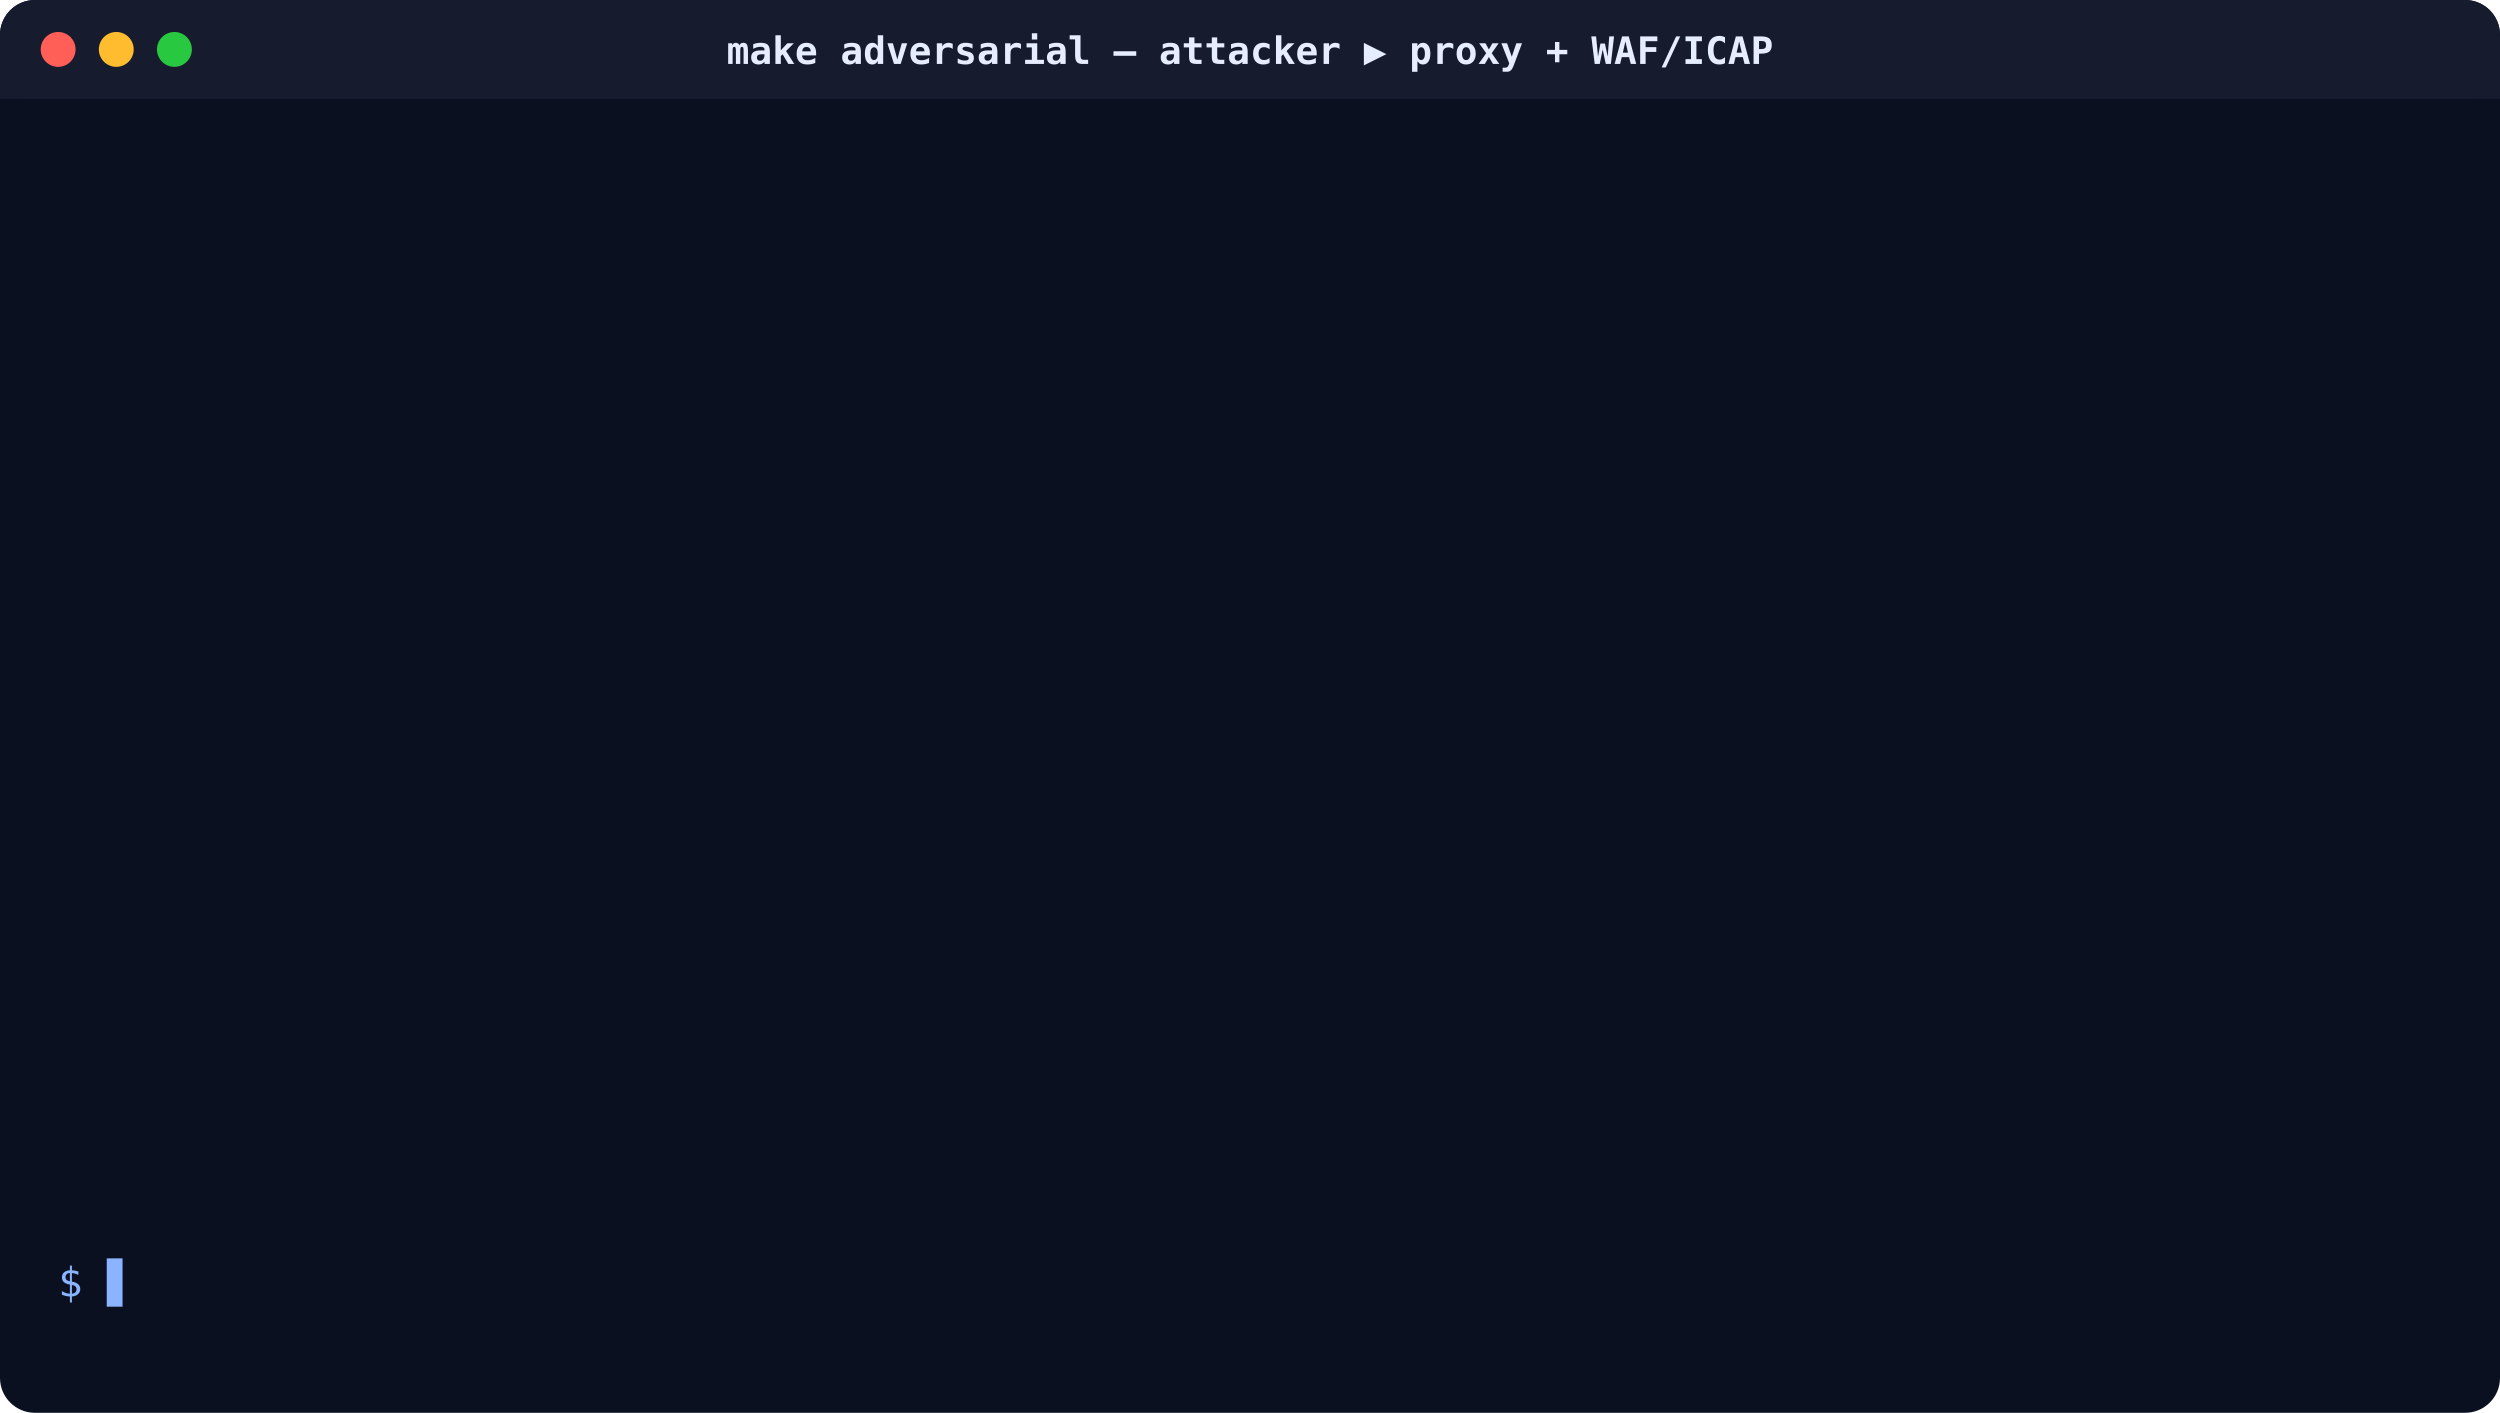
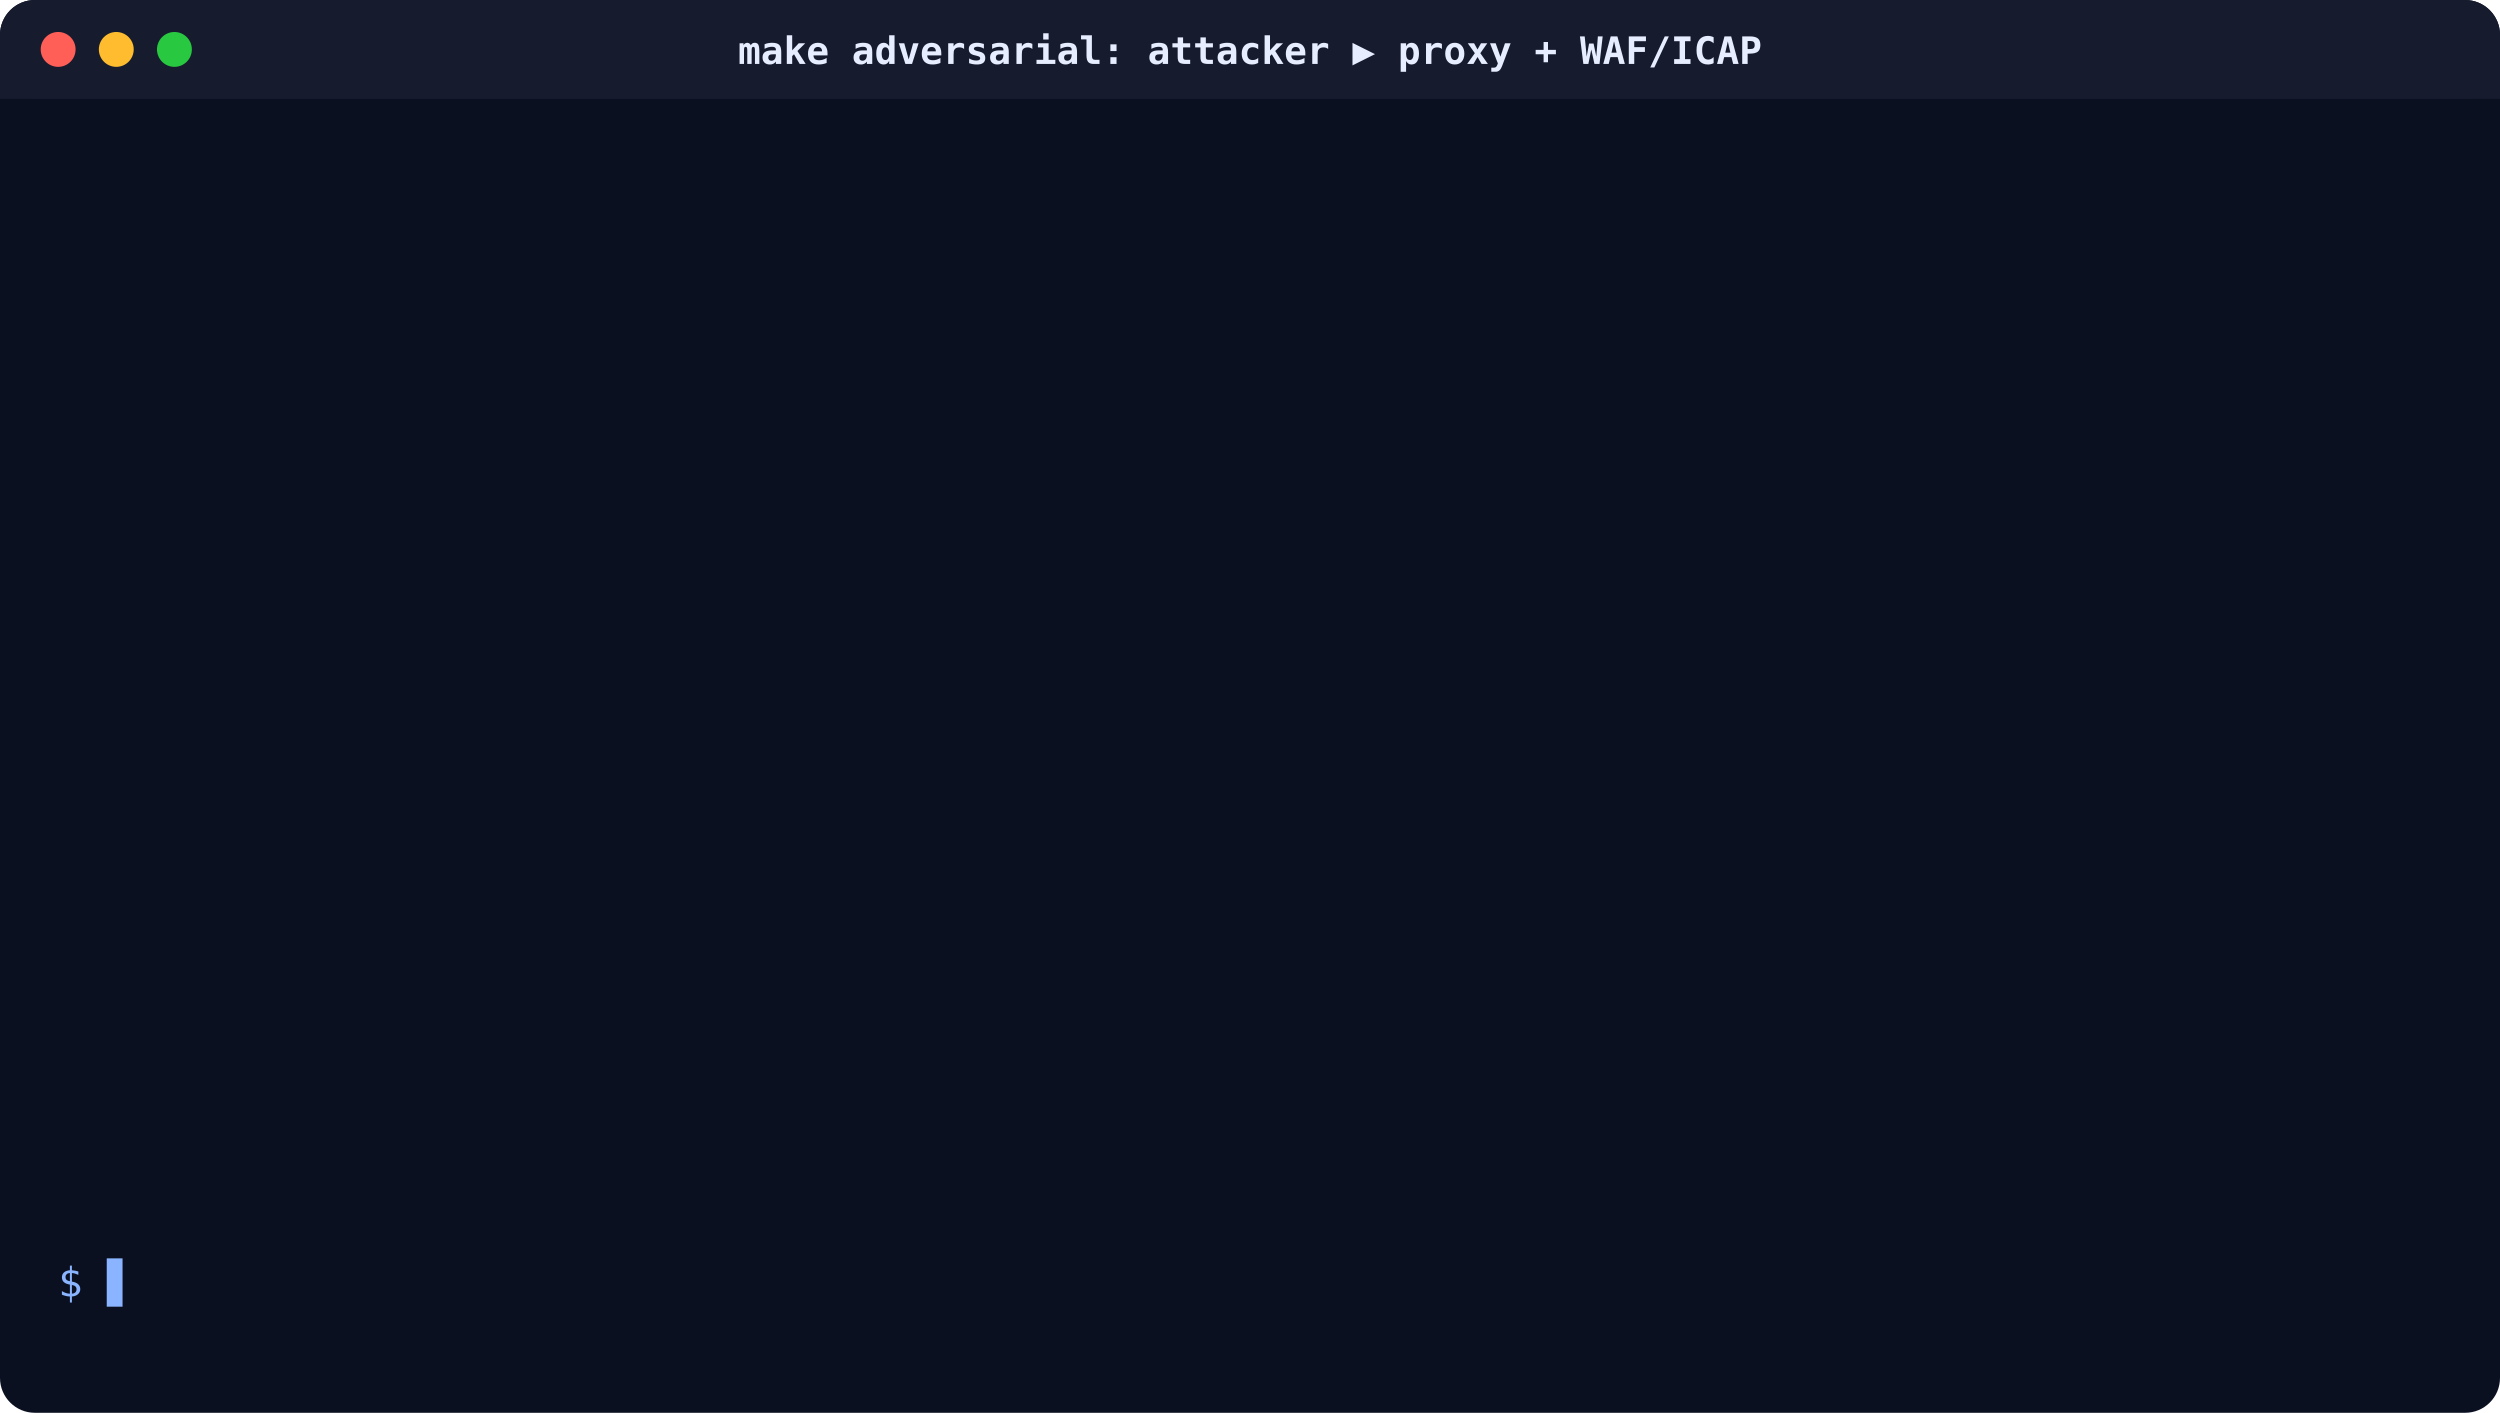
<svg xmlns="http://www.w3.org/2000/svg" viewBox="0 0 860 486" font-family="ui-monospace,SFMono-Regular,Menlo,Consolas,monospace" role="img" aria-label="Terminal demo: attacker traffic blocked by the proxy + WAF, benign traffic allowed">
  <style>
    .bg      { fill:#0b1021; }
    .chrome  { fill:#161b2e; }
    .txt     { fill:#c9d1e4; font-size:14px; }
    .cmd     { fill:#8ab4ff; font-size:14px; }
    .dim     { fill:#6b7594; font-size:13px; }
    .block   { fill:#ff6b6b; font-size:14px; font-weight:600; }
    .ok      { fill:#3ddc84; font-size:14px; font-weight:600; }
    .title   { fill:#e6edff; font-size:13px; font-weight:600; }
    .foot    { fill:#8ab4ff; font-size:12px; }
    g.line   { opacity:0; }
    /* one shared 16s loop; each line reveals at its slot, holds, then resets */
    .a1{animation:a1 16s infinite} @keyframes a1{0%,4%{opacity:0}6%,92%{opacity:1}100%{opacity:0}}
    .a2{animation:a2 16s infinite} @keyframes a2{0%,10%{opacity:0}12%,92%{opacity:1}100%{opacity:0}}
    .a3{animation:a3 16s infinite} @keyframes a3{0%,22%{opacity:0}24%,92%{opacity:1}100%{opacity:0}}
    .a4{animation:a4 16s infinite} @keyframes a4{0%,28%{opacity:0}30%,92%{opacity:1}100%{opacity:0}}
    .a5{animation:a5 16s infinite} @keyframes a5{0%,40%{opacity:0}42%,92%{opacity:1}100%{opacity:0}}
    .a6{animation:a6 16s infinite} @keyframes a6{0%,46%{opacity:0}48%,92%{opacity:1}100%{opacity:0}}
    .a7{animation:a7 16s infinite} @keyframes a7{0%,58%{opacity:0}60%,92%{opacity:1}100%{opacity:0}}
    .a8{animation:a8 16s infinite} @keyframes a8{0%,64%{opacity:0}66%,92%{opacity:1}100%{opacity:0}}
    .a9{animation:a9 16s infinite} @keyframes a9{0%,76%{opacity:0}78%,92%{opacity:1}100%{opacity:0}}
    .cur{animation:blink 1s steps(1) infinite}@keyframes blink{50%{opacity:0}}
    /* Respect reduced-motion: reveal every line, stop all animation. */
    @media (prefers-reduced-motion: reduce){
      g.line{opacity:1}
      .a1,.a2,.a3,.a4,.a5,.a6,.a7,.a8,.a9,.cur{animation:none}
    }
  </style>
  <rect class="bg" x="0" y="0" width="860" height="486" rx="12" />
  <rect class="chrome" x="0" y="0" width="860" height="34" rx="12" />
  <rect class="chrome" x="0" y="22" width="860" height="12" />
  <circle cx="20" cy="17" r="6" fill="#ff5f57" />
  <circle cx="40" cy="17" r="6" fill="#febc2e" />
  <circle cx="60" cy="17" r="6" fill="#28c840" />
-   <text class="title" x="430" y="22" text-anchor="middle">make adversarial — attacker ▶ proxy + WAF/ICAP</text>
+   <text class="title" x="430" y="22" text-anchor="middle">make adversarial: attacker ▶ proxy + WAF/ICAP</text>
  <g class="line a1">
    <text class="cmd" x="20" y="72">$ curl -x proxy:3128 "http://site/?id=1 UNION SELECT pwd FROM users"</text>
  </g>
  <g class="line a2">
-     <text class="block" x="40" y="96">↳ 403 Forbidden — blocked by WAF · SQL_INJECTION</text>
+     <text class="block" x="40" y="96">↳ 403 Forbidden: blocked by WAF · SQL_INJECTION</text>
  </g>
  <g class="line a3">
    <text class="cmd" x="20" y="132">$ curl -x proxy:3128 "http://site/?q=&lt;script&gt;alert(1)&lt;/script&gt;"</text>
  </g>
  <g class="line a4">
-     <text class="block" x="40" y="156">↳ 403 Forbidden — blocked by WAF · XSS_ATTACKS</text>
+     <text class="block" x="40" y="156">↳ 403 Forbidden: blocked by WAF · XSS_ATTACKS</text>
  </g>
  <g class="line a5">
    <text class="cmd" x="20" y="192">$ curl -x proxy:3128 "http://site/latest/meta-data/  (169.254.169.254)"</text>
  </g>
  <g class="line a6">
-     <text class="block" x="40" y="216">↳ 403 Forbidden — blocked by WAF · SSRF</text>
+     <text class="block" x="40" y="216">↳ 403 Forbidden: blocked by WAF · SSRF</text>
  </g>
  <g class="line a7">
    <text class="cmd" x="20" y="252">$ curl -x proxy:3128 "http://site/blog/how-to-cook-pasta"</text>
  </g>
  <g class="line a8">
-     <text class="ok" x="40" y="276">↳ 200 OK — allowed (benign traffic passes)</text>
+     <text class="ok" x="40" y="276">↳ 200 OK: allowed (benign traffic passes)</text>
  </g>
  <g class="line a9">
    <text class="dim" x="20" y="314">─────────────────────────────────────────────────────────────</text>
    <text class="txt" x="20" y="340">block-matrix: <tspan class="ok">TP=23</tspan>
      <tspan class="ok">TN=10</tspan>
      <tspan class="ok">FN=0</tspan>
      <tspan class="ok">FP=0</tspan>
    </text>
    <text class="txt" x="20" y="362">5 planes: block-matrix · API · bench · config · resilience</text>
    <text class="foot" x="20" y="390">21 WAF categories · false-negatives gated to 0 on every commit</text>
    <text class="foot" x="20" y="410">self-hosted · no data leaves your network</text>
  </g>
  <text class="cmd" x="20" y="446">$ <tspan class="cur">▋</tspan>
  </text>
</svg>
